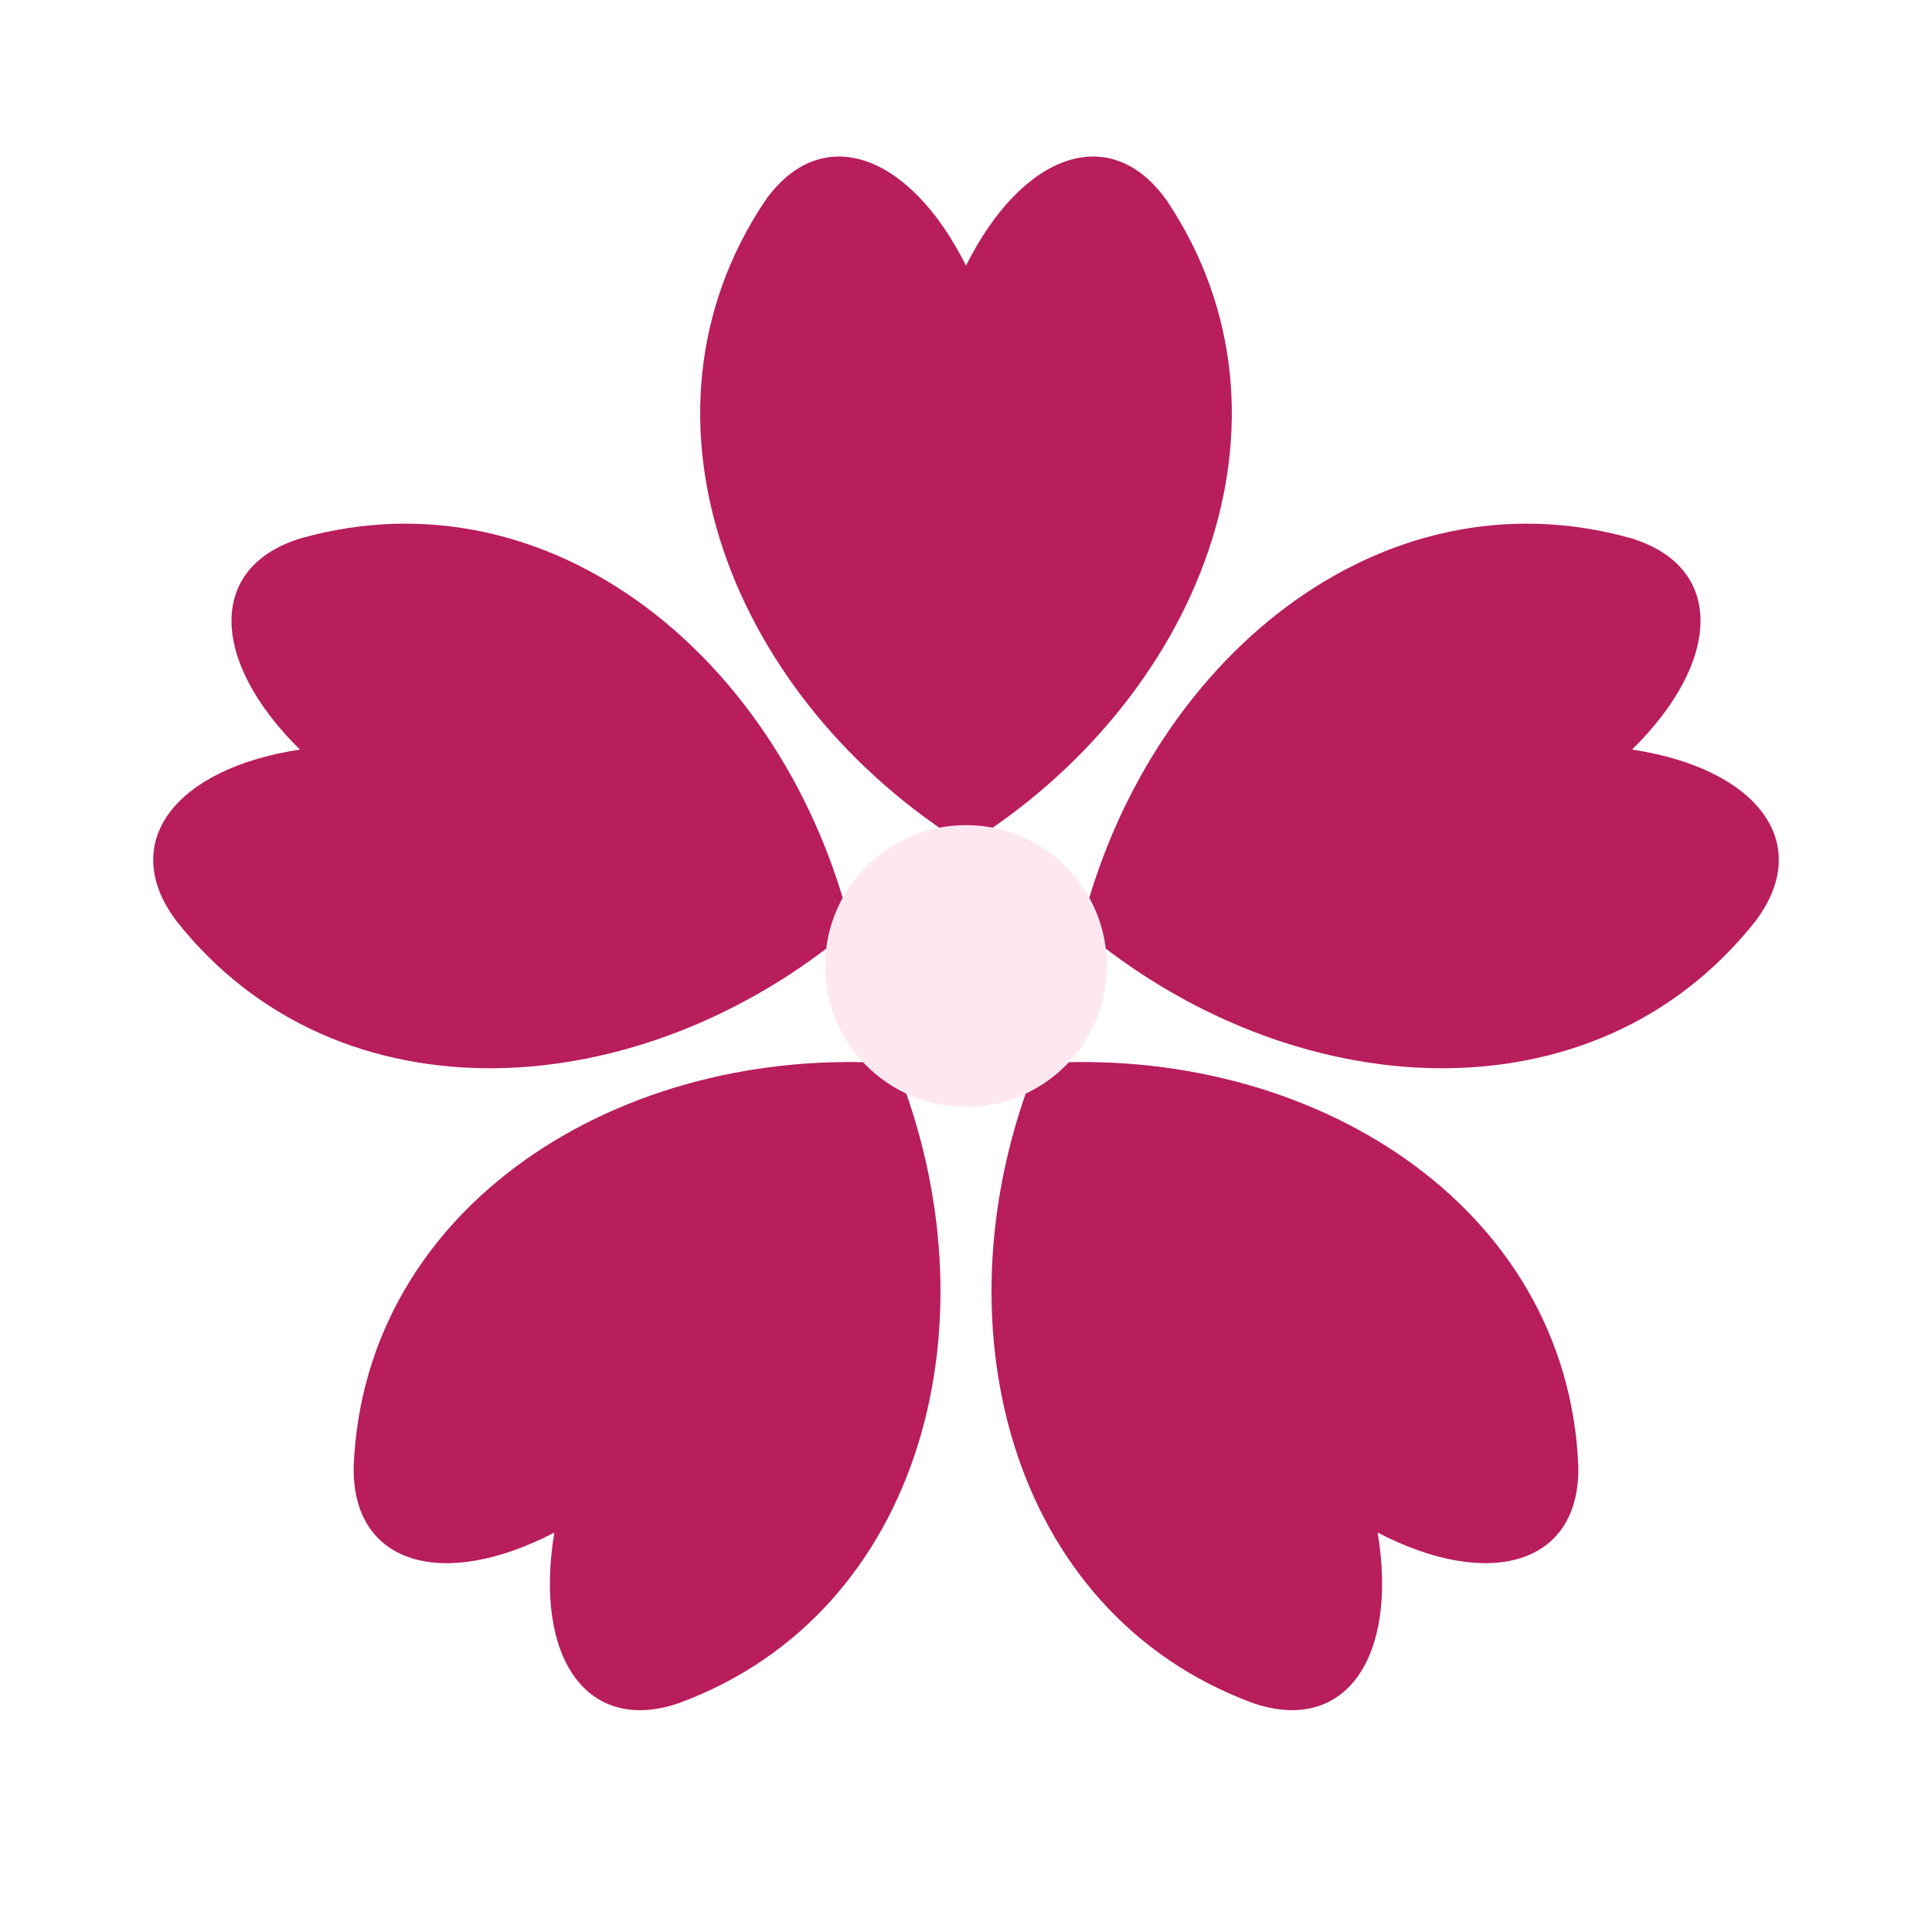
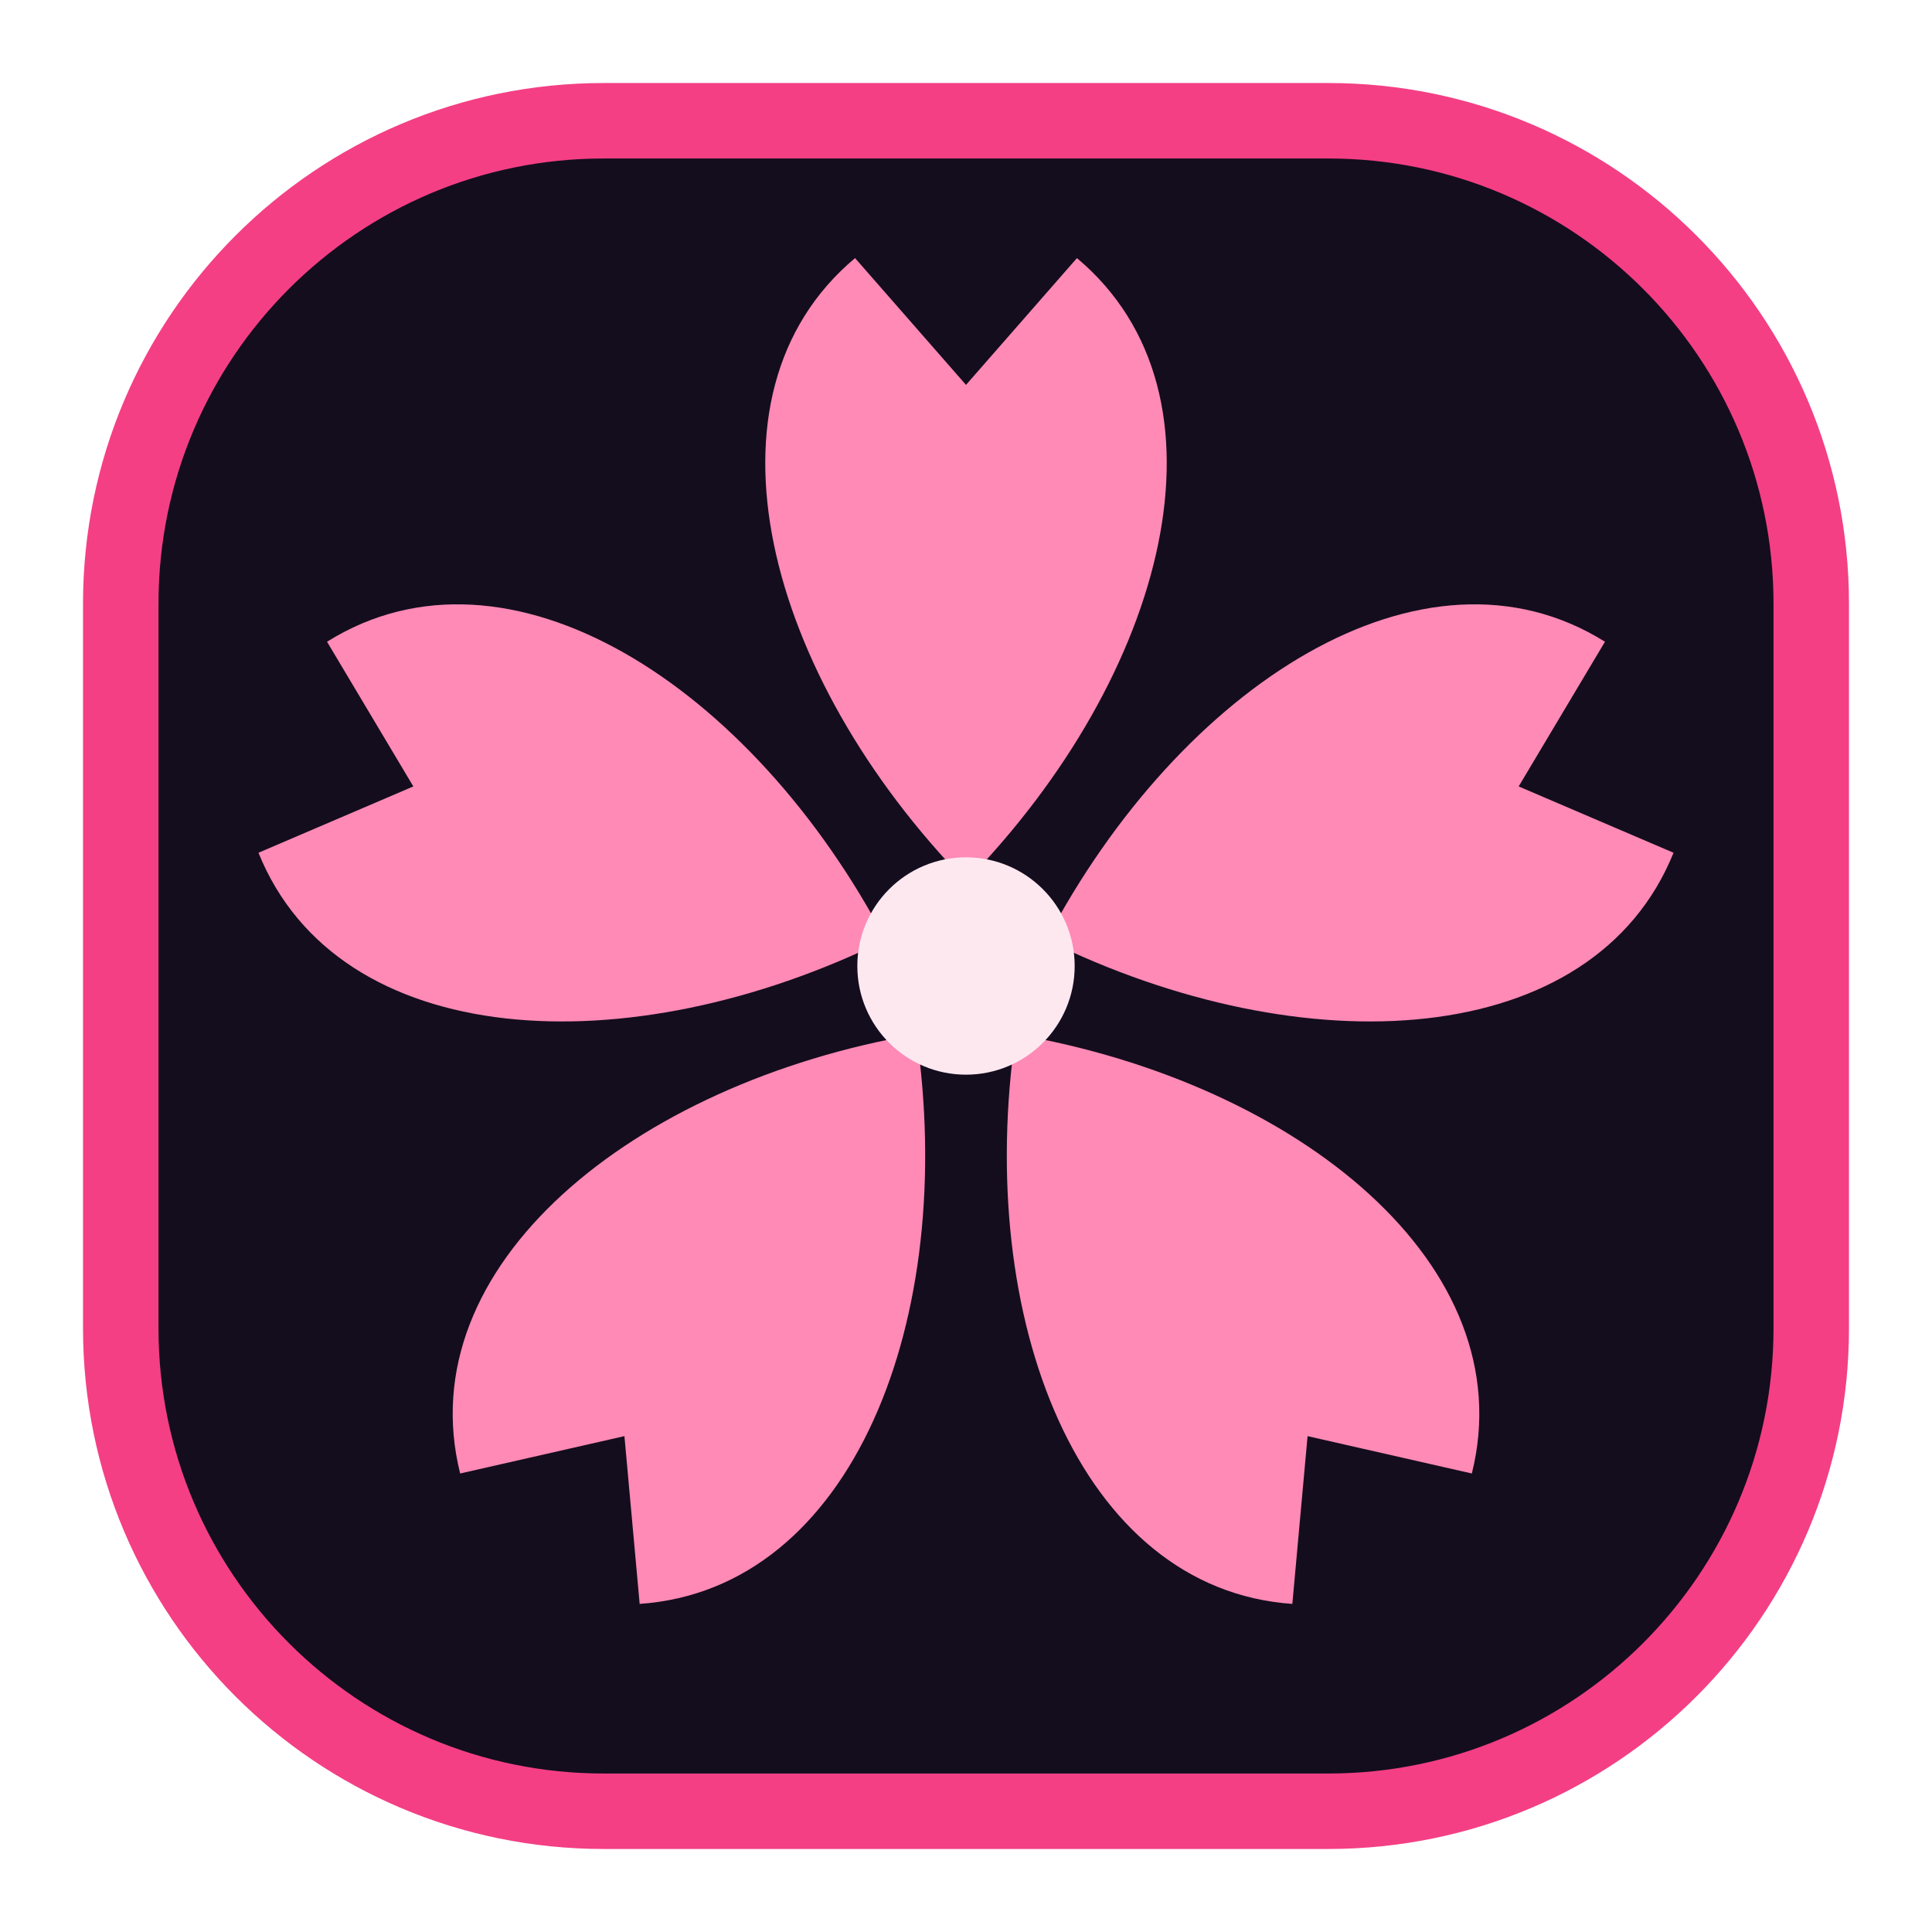
- <svg xmlns="http://www.w3.org/2000/svg" viewBox="0 0 24 24">
-   <style>
-     .petal { fill: #b81d5c; }
-     .center { fill: #fde8f0; }
-     @media (prefers-color-scheme: dark) {
-       .petal { fill: #ff8ab5; }
-       .center { fill: #3b1225; }
-     }
-   </style>
-   <g class="petal">
-     <path d="M 12 10.5 C 9.1 8.7 7.7 5.2 9.5 2.5 C 10.2 1.5 11.3 1.9 12 3.3 C 12.7 1.9 13.8 1.5 14.5 2.5 C 16.3 5.2 14.9 8.7 12 10.5 Z" />
-     <path d="M 12 10.5 C 9.1 8.7 7.7 5.2 9.5 2.5 C 10.2 1.5 11.3 1.9 12 3.3 C 12.7 1.9 13.8 1.5 14.5 2.5 C 16.3 5.2 14.9 8.7 12 10.5 Z" transform="rotate(72 12 12)" />
-     <path d="M 12 10.5 C 9.1 8.7 7.7 5.2 9.5 2.5 C 10.2 1.5 11.3 1.9 12 3.3 C 12.7 1.9 13.8 1.5 14.5 2.5 C 16.3 5.2 14.9 8.7 12 10.5 Z" transform="rotate(144 12 12)" />
-     <path d="M 12 10.5 C 9.1 8.7 7.7 5.2 9.5 2.5 C 10.2 1.5 11.3 1.9 12 3.3 C 12.7 1.9 13.8 1.5 14.5 2.5 C 16.3 5.2 14.9 8.7 12 10.5 Z" transform="rotate(216 12 12)" />
-     <path d="M 12 10.5 C 9.1 8.7 7.7 5.2 9.5 2.5 C 10.2 1.5 11.3 1.9 12 3.3 C 12.7 1.9 13.8 1.5 14.5 2.5 C 16.3 5.2 14.9 8.7 12 10.5 Z" transform="rotate(288 12 12)" />
+ <svg xmlns="http://www.w3.org/2000/svg" viewBox="0 0 64 64" fill="none">
+   <rect x="4" y="4" width="56" height="56" rx="16" fill="#140d1e" stroke="#f43f85" stroke-width="2.5" />
+   <g transform="translate(32 32) scale(1.75)" fill="#ff8ab5">
+     <path d="M 0 -1.6 C -3.8 -5.5 -5.2 -10.8 -2.1 -13.4 L 0 -11.0 L 2.1 -13.4 C 5.2 -10.8 3.8 -5.5 0 -1.6 Z" />
+     <path d="M 0 -1.6 C -3.8 -5.5 -5.2 -10.8 -2.1 -13.4 L 0 -11.0 L 2.1 -13.4 C 5.2 -10.8 3.8 -5.5 0 -1.6 Z" transform="rotate(72)" />
+     <path d="M 0 -1.6 C -3.8 -5.5 -5.2 -10.8 -2.1 -13.4 L 0 -11.0 L 2.1 -13.4 C 5.2 -10.8 3.8 -5.5 0 -1.6 Z" transform="rotate(144)" />
+     <path d="M 0 -1.6 C -3.8 -5.5 -5.2 -10.8 -2.1 -13.4 L 0 -11.0 L 2.1 -13.4 C 5.2 -10.8 3.8 -5.5 0 -1.6 Z" transform="rotate(216)" />
+     <path d="M 0 -1.6 C -3.8 -5.5 -5.2 -10.8 -2.1 -13.4 L 0 -11.0 L 2.1 -13.4 C 5.2 -10.8 3.8 -5.5 0 -1.6 Z" transform="rotate(288)" />
  </g>
-   <circle class="center" cx="12" cy="12" r="1.75" />
+   <circle cx="32" cy="32" r="3.6" fill="#fde8f0" />
</svg>
